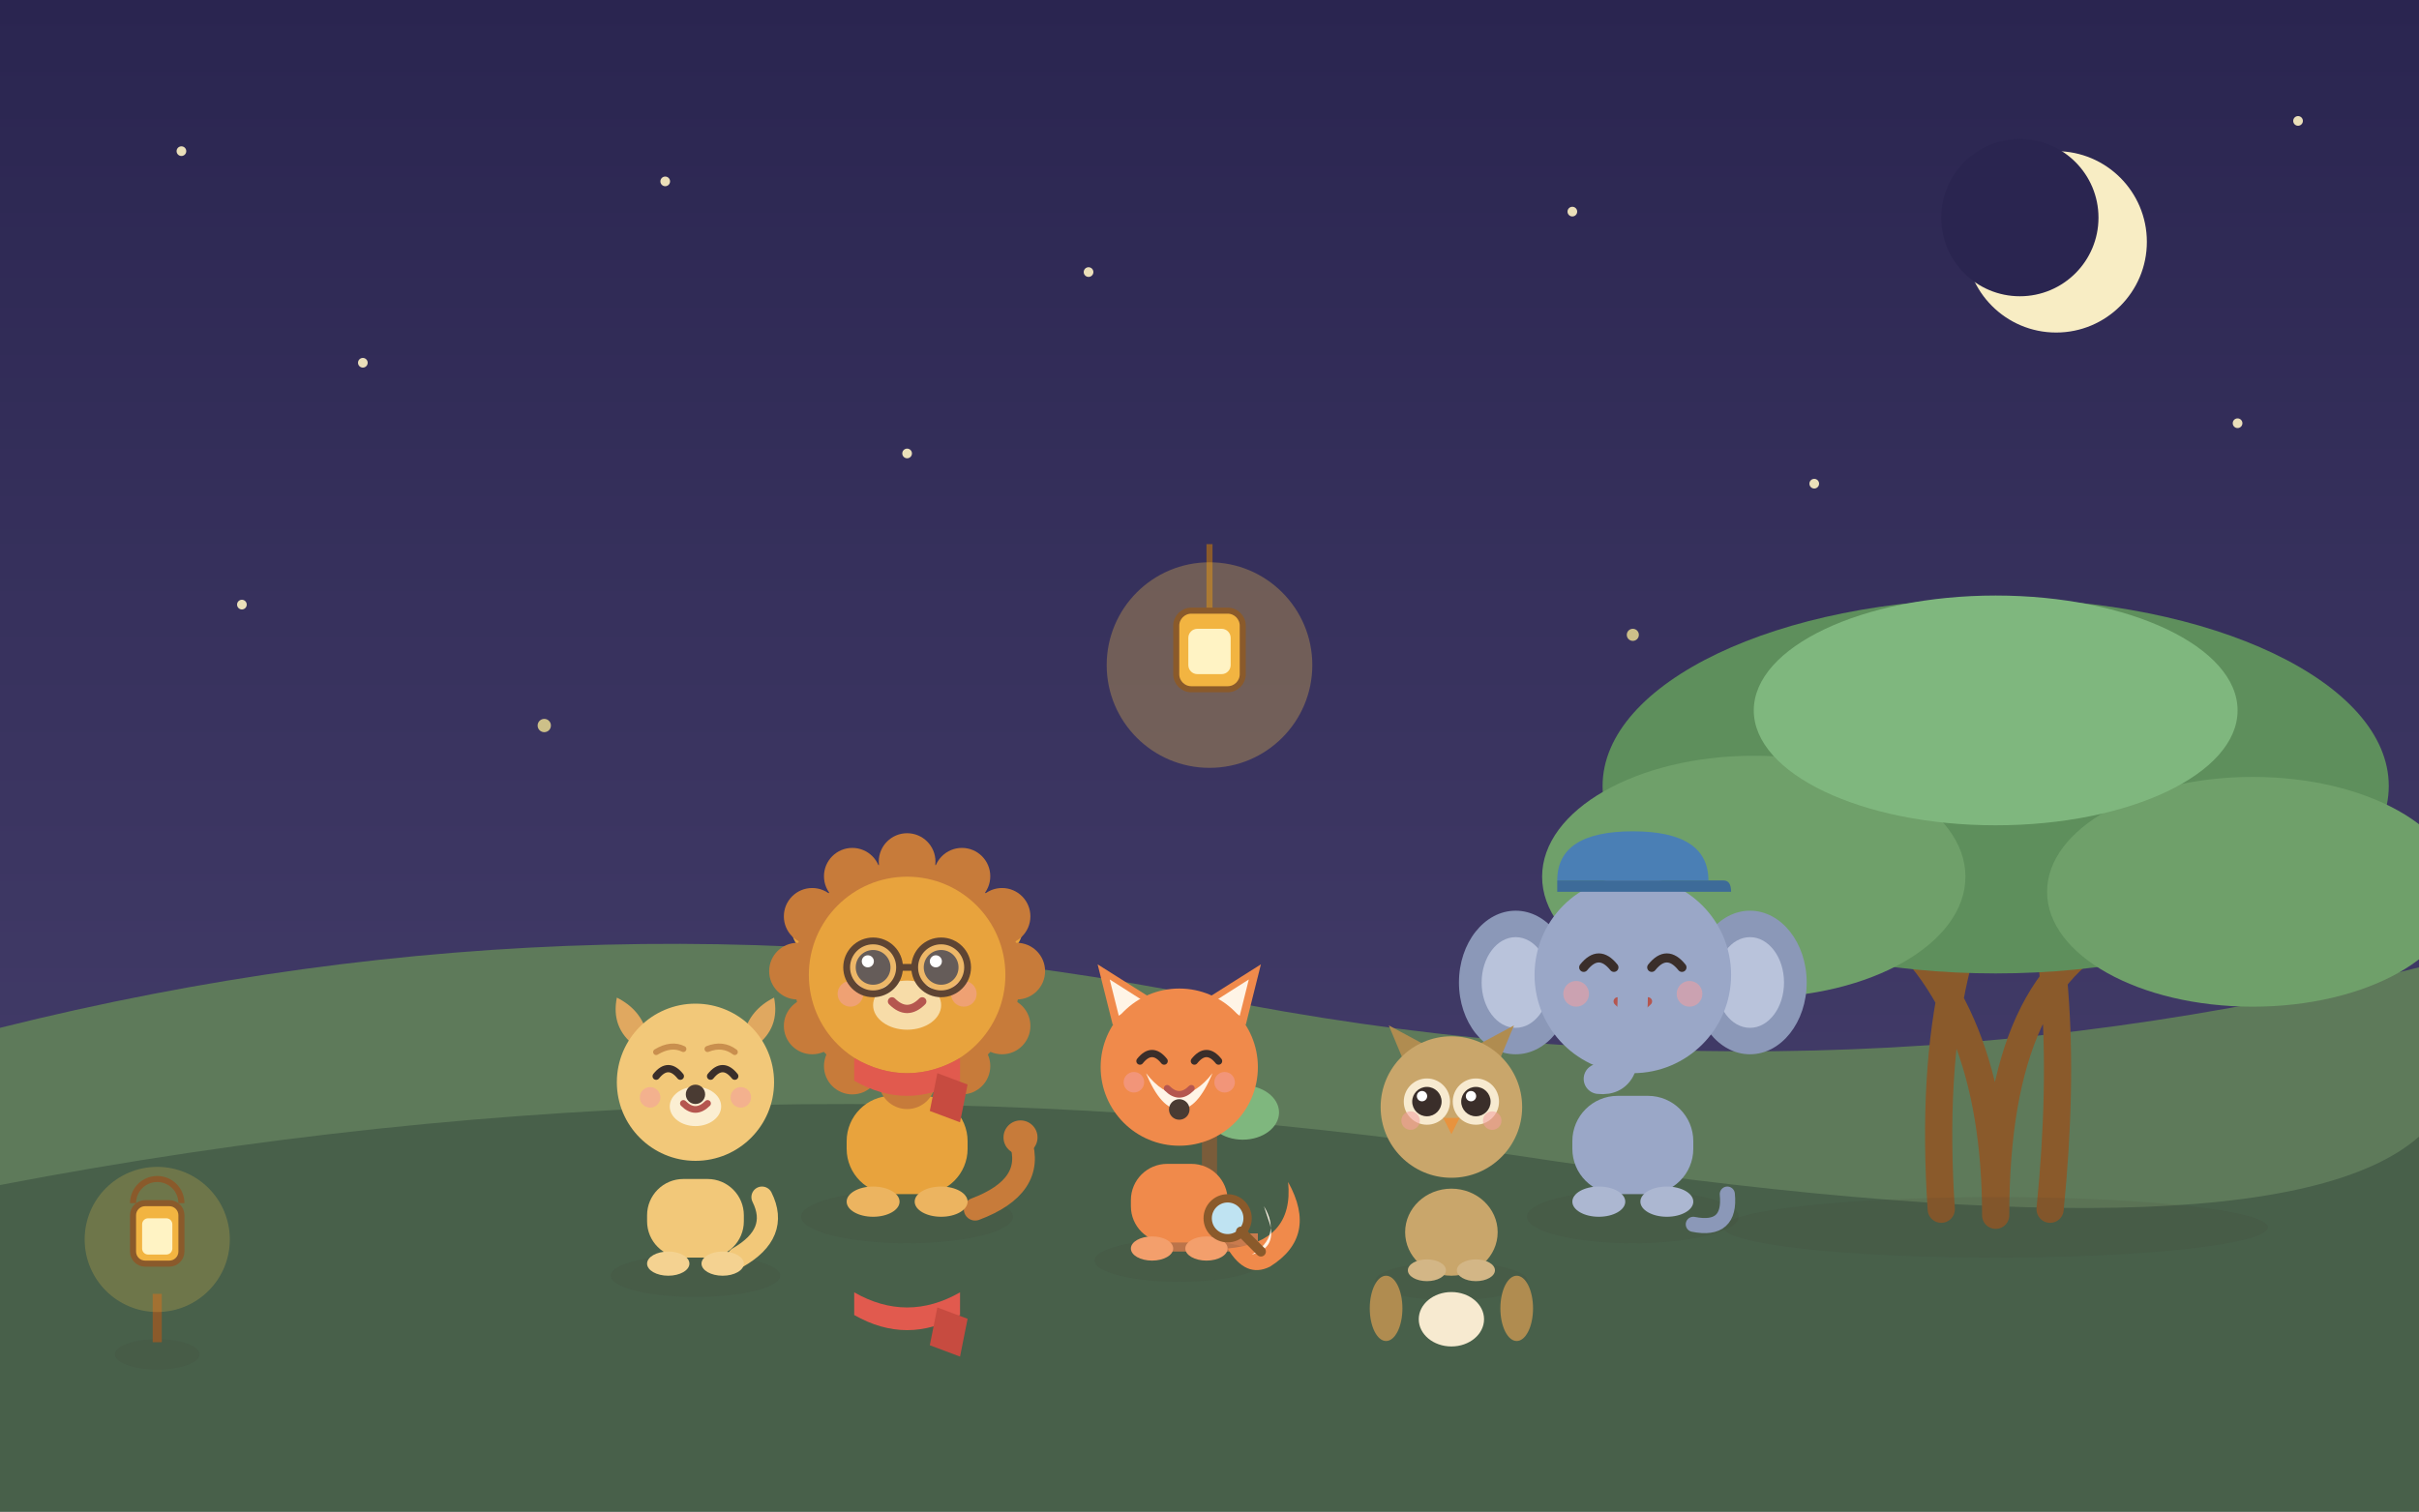
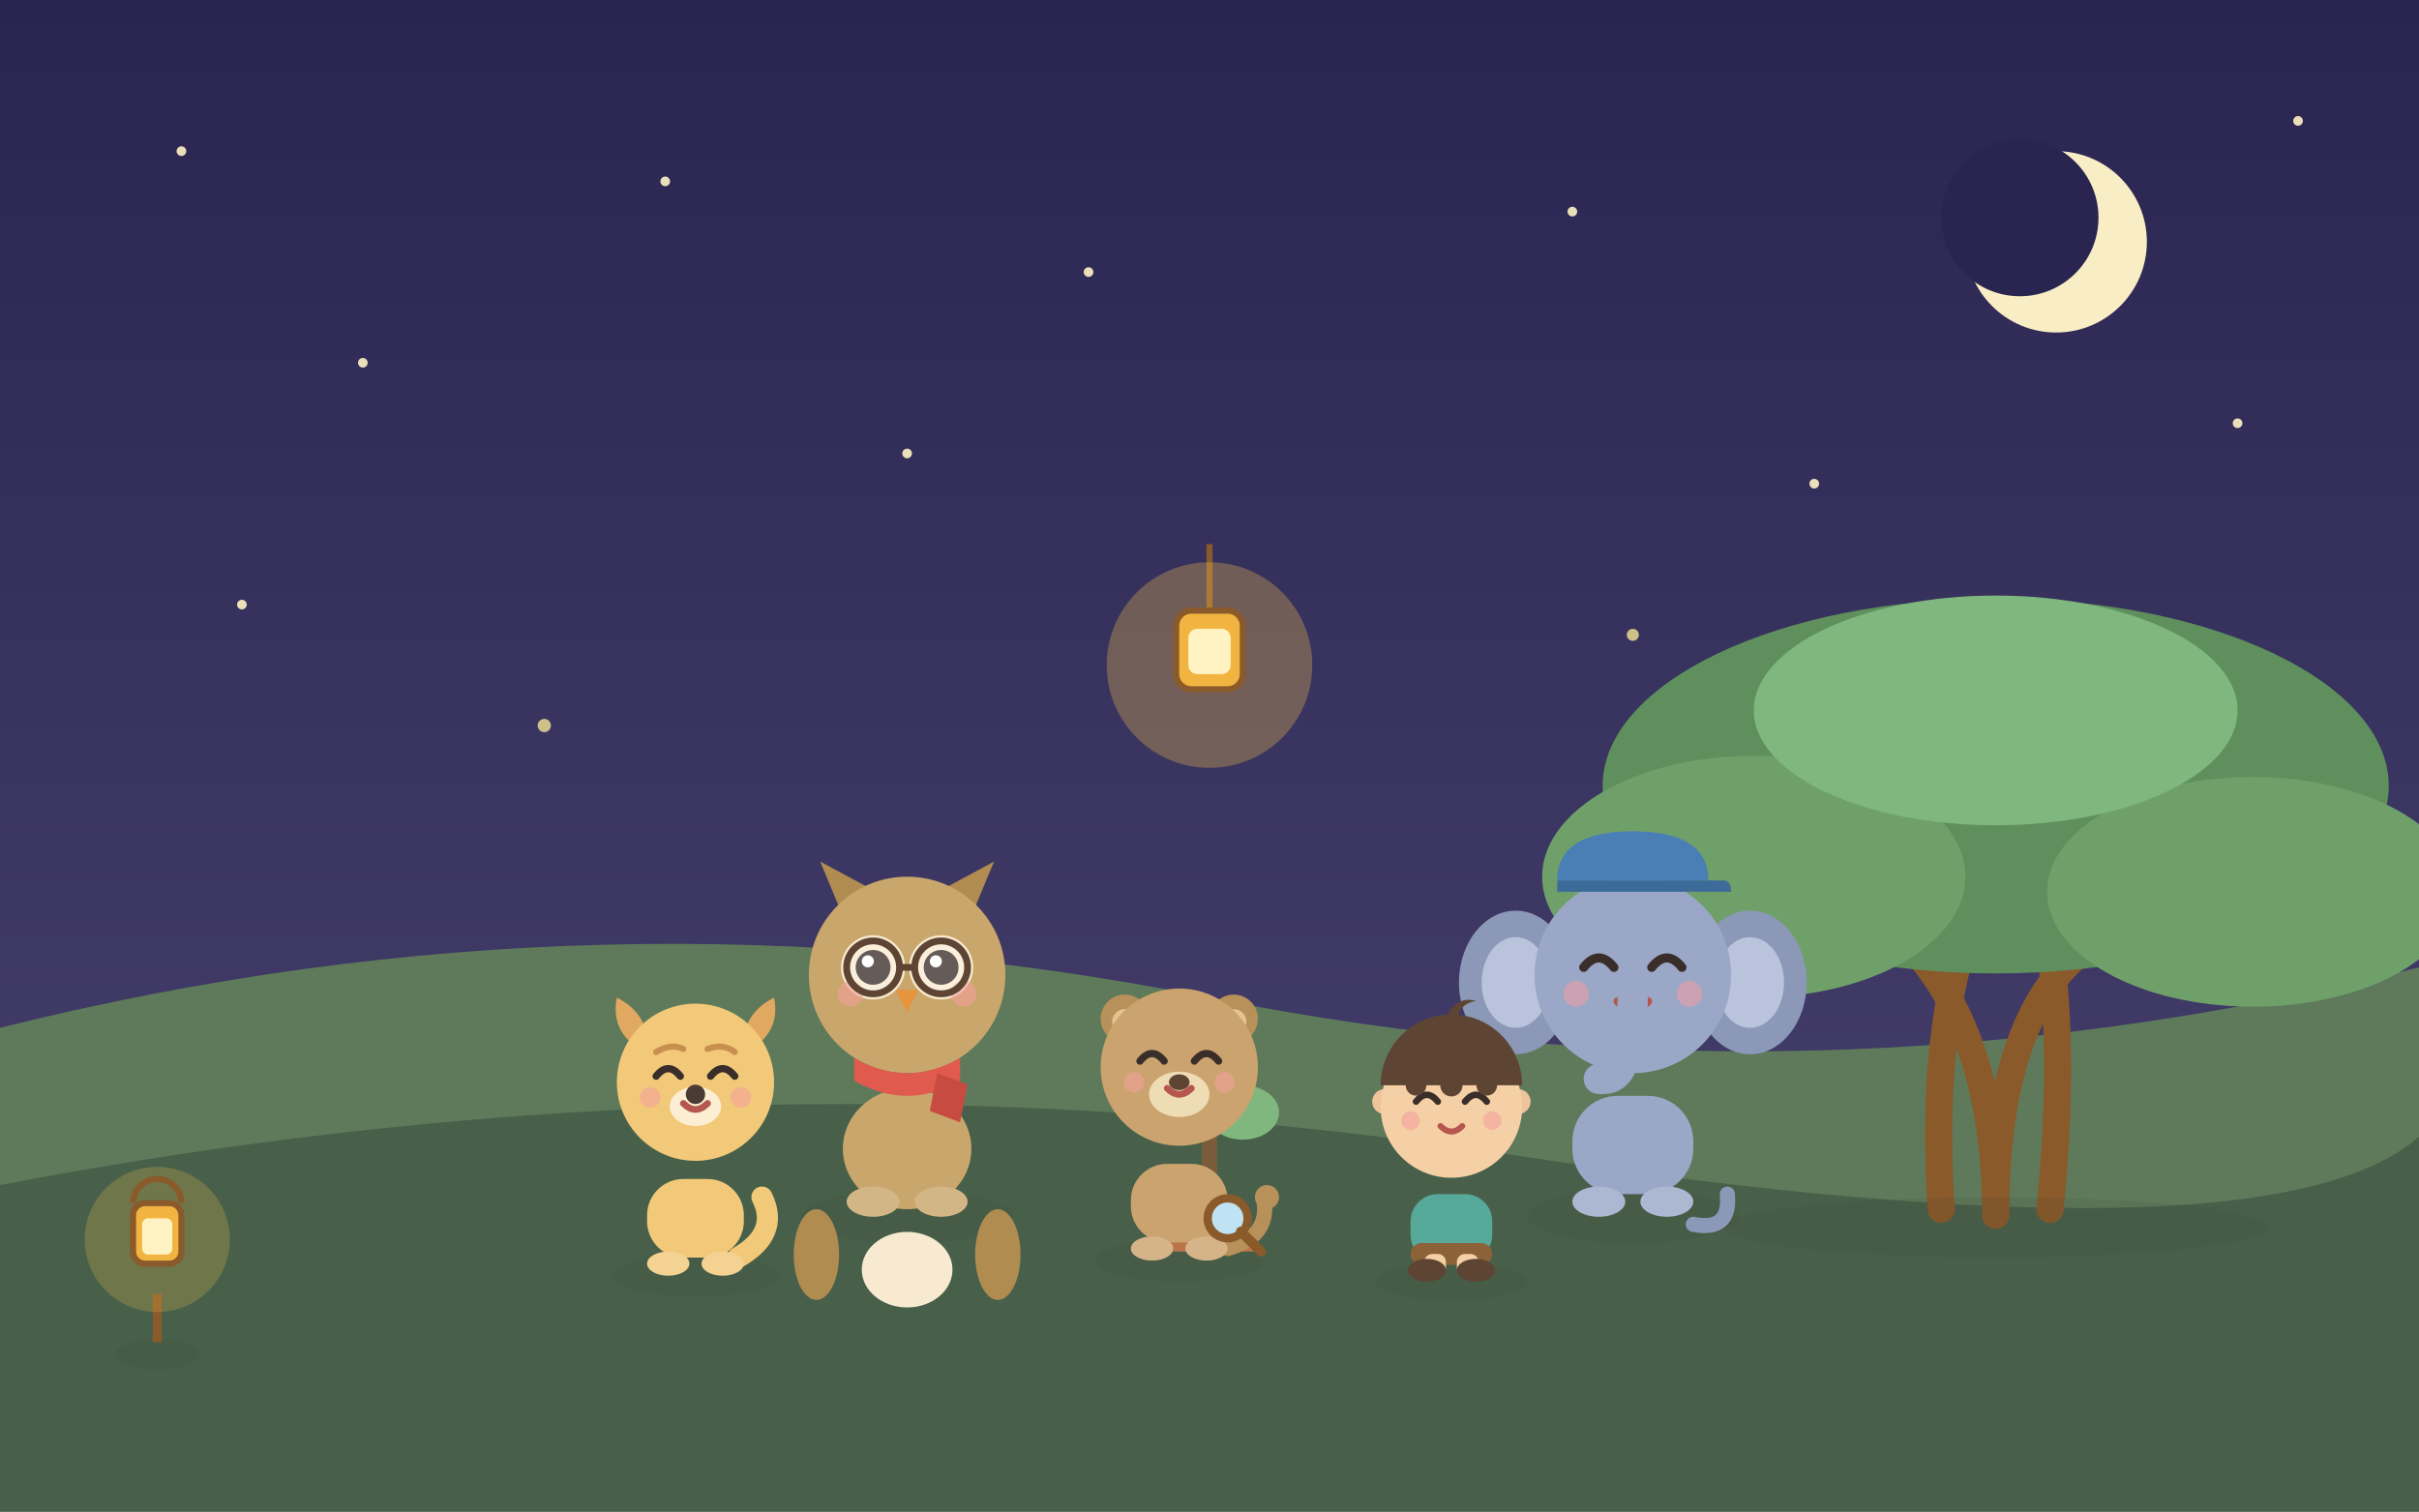
<svg xmlns="http://www.w3.org/2000/svg" viewBox="0 0 800 500">
  <defs>
    <linearGradient id="sky" x1="0" y1="0" x2="0" y2="1">
      <stop offset="0" stop-color="#2A2550" />
      <stop offset="1" stop-color="#4A4370" />
    </linearGradient>
  </defs>
  <rect x="0" y="0" width="800" height="500" rx="0" fill="url(#sky)" />
  <circle cx="680" cy="80" r="30" fill="#F8EDC4" />
  <circle cx="668" cy="72" r="26" fill="#2A2550" />
  <circle cx="60" cy="50" r="1.6" fill="#FFF3C4" opacity="0.9" />
  <circle cx="120" cy="120" r="1.6" fill="#FFF3C4" opacity="0.9" />
  <circle cx="220" cy="60" r="1.6" fill="#FFF3C4" opacity="0.9" />
  <circle cx="300" cy="150" r="1.6" fill="#FFF3C4" opacity="0.9" />
  <circle cx="520" cy="70" r="1.6" fill="#FFF3C4" opacity="0.9" />
  <circle cx="600" cy="160" r="1.6" fill="#FFF3C4" opacity="0.9" />
  <circle cx="740" cy="140" r="1.6" fill="#FFF3C4" opacity="0.9" />
  <circle cx="80" cy="200" r="1.6" fill="#FFF3C4" opacity="0.9" />
  <circle cx="760" cy="40" r="1.6" fill="#FFF3C4" opacity="0.9" />
  <circle cx="360" cy="90" r="1.6" fill="#FFF3C4" opacity="0.9" />
  <circle cx="180" cy="240" r="2.2" fill="#F2E394" opacity="0.8" />
  <circle cx="540" cy="210" r="2" fill="#F2E394" opacity="0.8" />
  <path d="M0,340 Q200,290 400,330 T800,320 L800,500 L0,500 Z" fill="#5E7A5A" />
  <path d="M0,392 Q250,344 500,382 T800,376 L800,500 L0,500 Z" fill="#48604A" />
  <g transform="translate(660,400) scale(1,1)">
    <path d="M-18,0 q-6,-90 30,-130 M18,0 q8,-80 -10,-128 M0,2 q0,-70 -40,-100 M0,2 q0,-80 44,-96" stroke="#8a5a2b" stroke-width="9" stroke-linecap="round" fill="none" />
    <ellipse cx="0" cy="-140" rx="130" ry="62" fill="#5E8F5C" />
    <ellipse cx="-80" cy="-110" rx="70" ry="40" fill="#6FA06A" />
    <ellipse cx="85" cy="-105" rx="68" ry="38" fill="#6FA06A" />
    <ellipse cx="0" cy="-165" rx="80" ry="38" fill="#7FB77E" />
    <ellipse cx="0" cy="6" rx="90" ry="10" fill="#3A2E2A" opacity="0.10" />
  </g>
  <g transform="translate(400,180) scale(1,1)">
    <path d="M0,0 v22" fill="none" stroke="#8a5a2b" stroke-width="2" />
    <circle cx="0" cy="40" r="34" fill="#F8C64B" opacity="0.30" />
    <rect x="-11" y="22" width="22" height="26" rx="5" fill="#F2B441" stroke="#8a5a2b" stroke-width="2" />
    <rect x="-7" y="28" width="14" height="15" rx="3" fill="#FFF3C4" />
  </g>
  <g transform="translate(400,408) scale(1,1)">
    <path d="M0,0 v-34" fill="none" stroke="#7A5C3A" stroke-width="5" stroke-linecap="round" />
    <ellipse cx="-11" cy="-40" rx="12" ry="9" fill="#7FB77E" />
    <ellipse cx="11" cy="-40" rx="12" ry="9" fill="#7FB77E" />
    <ellipse cx="0" cy="-48" rx="11" ry="9" fill="#8FCB8A" />
    <path d="M-16,0 h32 v6 h-32 z" fill="#C97B4E" />
  </g>
  <g transform="translate(300,400) scale(1.25,1.25)">
    <ellipse cx="0" cy="2" rx="28" ry="7" fill="#3A2E2A" opacity="0.10" />
    <g transform="translate(0,0) scale(1,1)">
-       <path d="M18,0 q16,-6 12,-18" stroke="#C77B3A" stroke-width="6" stroke-linecap="round" fill="none" />
-       <circle cx="30" cy="-19" r="4.5" fill="#C77B3A" />
-       <rect x="-16" y="-30" width="32" height="26" rx="12" fill="#E8A33D" />
-       <path d="M-14,22 q14,8 28,0 l0,6 q-14,8 -28,0 z" fill="#E15A4E" />
-       <path d="M8,26 l8,3 l-2,10 l-8,-3 z" fill="#C74B40" />
-       <ellipse cx="-9" cy="-2" rx="7" ry="4" fill="#ecb460" />
-       <ellipse cx="9" cy="-2" rx="7" ry="4" fill="#ecb460" />
+       <ellipse cx="0" cy="-16" rx="17" ry="16" fill="#C9A66B" />
+       <ellipse cx="0" cy="16" rx="12" ry="10" fill="#F7EAD0" />
+       <ellipse cx="-24" cy="12" rx="6" ry="12" fill="#B08C50" />
+       <ellipse cx="24" cy="12" rx="6" ry="12" fill="#B08C50" />
+       <ellipse cx="-9" cy="-2" rx="7" ry="4" fill="#d3b686" />
+       <ellipse cx="9" cy="-2" rx="7" ry="4" fill="#d3b686" />
    </g>
    <g transform="translate(0,-62) scale(1,1)">
-       <circle cx="-24" cy="-12" r="6.5" fill="#E8A33D" />
-       <circle cx="24" cy="-12" r="6.5" fill="#E8A33D" />
-       <path d="M0,-30 a30,30 0 1 0 0.01,0 z" fill="#C77B3A" />
-       <circle cx="29" cy="-1" r="7.5" fill="#C77B3A" />
-       <circle cx="25.115" cy="13.5" r="7.5" fill="#C77B3A" />
-       <circle cx="14.5" cy="24.115" r="7.5" fill="#C77B3A" />
-       <circle cx="1.7757378587636622e-15" cy="28" r="7.5" fill="#C77B3A" />
-       <circle cx="-14.5" cy="24.115" r="7.5" fill="#C77B3A" />
-       <circle cx="-25.115" cy="13.5" r="7.5" fill="#C77B3A" />
-       <circle cx="-29" cy="-1" r="7.5" fill="#C77B3A" />
-       <circle cx="-25.115" cy="-15.5" r="7.5" fill="#C77B3A" />
-       <circle cx="-14.5" cy="-26.115" r="7.5" fill="#C77B3A" />
-       <circle cx="-5.327213576290986e-15" cy="-30" r="7.5" fill="#C77B3A" />
-       <circle cx="14.5" cy="-26.115" r="7.5" fill="#C77B3A" />
-       <circle cx="25.115" cy="-15.5" r="7.5" fill="#C77B3A" />
-       <circle cx="0" cy="0" r="26" fill="#E8A33D" />
-       <ellipse cx="0" cy="8" rx="9" ry="6.5" fill="#F7DCA8" />
+       <path d="M-18,-18 L-23,-30 L-10,-23 Z" fill="#B08C50" />
+       <path d="M18,-18 L23,-30 L10,-23 Z" fill="#B08C50" />
+       <circle cx="0" cy="0" r="26" fill="#C9A66B" />
+       <circle cx="-9" cy="-2" r="8.5" fill="#F7EAD0" />
+       <circle cx="9" cy="-2" r="8.5" fill="#F7EAD0" />
      <circle cx="-9" cy="-2" r="4.6" fill="#3A2E2A" />
      <circle cx="9" cy="-2" r="4.6" fill="#3A2E2A" />
      <circle cx="-10.4" cy="-3.6" r="1.6" fill="#fff" />
      <circle cx="7.6" cy="-3.6" r="1.6" fill="#fff" />
      <circle cx="-15" cy="5" r="3.4" fill="#F49E9E" opacity="0.55" />
      <circle cx="15" cy="5" r="3.4" fill="#F49E9E" opacity="0.55" />
-       <path d="M-4,7 q4,4 8,0" stroke="#B5564F" stroke-width="2.2" stroke-linecap="round" fill="none" />
+       <path d="M-3,4 L3,4 L0,10 Z" fill="#E8933E" />
      <g transform="translate(0,-2) scale(1,1)">
        <circle cx="-9" cy="0" r="7" fill="#FFFFFF" fill-opacity="0.22" stroke="#5E4433" stroke-width="1.8" />
        <circle cx="9" cy="0" r="7" fill="#FFFFFF" fill-opacity="0.22" stroke="#5E4433" stroke-width="1.8" />
        <path d="M-2,0 h4" fill="none" stroke="#5E4433" stroke-width="1.8" />
      </g>
      <path d="M-14,22 q14,8 28,0 l0,6 q-14,8 -28,0 z" fill="#E15A4E" />
      <path d="M8,26 l8,3 l-2,10 l-8,-3 z" fill="#C74B40" />
    </g>
  </g>
  <g transform="translate(540,400) scale(1.25,1.25)">
    <ellipse cx="0" cy="2" rx="28" ry="7" fill="#3A2E2A" opacity="0.10" />
    <g transform="translate(0,0) scale(1,1)">
      <path d="M16,4 q10,2 9,-8" stroke="#8B98B8" stroke-width="4" stroke-linecap="round" fill="none" />
      <rect x="-16" y="-30" width="32" height="26" rx="12" fill="#9AA7C7" />
      <ellipse cx="-9" cy="-2" rx="7" ry="4" fill="#acb7d1" />
      <ellipse cx="9" cy="-2" rx="7" ry="4" fill="#acb7d1" />
    </g>
    <g transform="translate(0,-62) scale(1,1)">
      <ellipse cx="-31" cy="2" rx="15" ry="19" fill="#8B98B8" />
      <ellipse cx="31" cy="2" rx="15" ry="19" fill="#8B98B8" />
      <ellipse cx="-31" cy="2" rx="9" ry="12" fill="#B9C3DB" />
      <ellipse cx="31" cy="2" rx="9" ry="12" fill="#B9C3DB" />
      <circle cx="0" cy="0" r="26" fill="#9AA7C7" />
      <path d="M-13,-2 q4,-5 8,0 M5,-2 q4,-5 8,0" stroke="#3A2E2A" stroke-width="2.4" stroke-linecap="round" fill="none" />
      <circle cx="-15" cy="5" r="3.4" fill="#F49E9E" opacity="0.55" />
      <circle cx="15" cy="5" r="3.4" fill="#F49E9E" opacity="0.55" />
      <path d="M-4,7 q4,4 8,0" stroke="#B5564F" stroke-width="2.2" stroke-linecap="round" fill="none" />
      <path d="M0,4 q0,14 -3,20 q-1.5,4 -6,3.5" stroke="#9AA7C7" stroke-width="8" stroke-linecap="round" fill="none" />
      <g transform="translate(0,-5) scale(1,1)">
        <path d="M-20,-20 q0,-13 20,-13 q20,0 20,13 z" fill="#4A7FB5" />
        <path d="M-20,-20 h44 q2,0 2,3 h-46 z" fill="#3D6B99" />
      </g>
    </g>
  </g>
  <g transform="translate(390,415) scale(1,1)">
    <ellipse cx="0" cy="2" rx="28" ry="7" fill="#3A2E2A" opacity="0.10" />
    <g transform="translate(0,0) scale(1,1)">
-       <path d="M16,-2 q22,-2 20,-22 q10,18 -6,28 q-8,4 -14,-6" fill="#F08A4B" />
-       <path d="M28,-16 q6,10 -4,16 q8,-2 6,-10 z" fill="#FFF4E6" />
-       <rect x="-16" y="-30" width="32" height="26" rx="12" fill="#F08A4B" />
-       <ellipse cx="-9" cy="-2" rx="7" ry="4" fill="#f39f6c" />
-       <ellipse cx="9" cy="-2" rx="7" ry="4" fill="#f39f6c" />
+       <path d="M16,-2 q14,-4 12,-16" stroke="#B8905A" stroke-width="5" stroke-linecap="round" fill="none" />
+       <circle cx="29" cy="-19" r="4" fill="#B8905A" />
+       <rect x="-16" y="-30" width="32" height="26" rx="12" fill="#CBA36E" />
+       <ellipse cx="-9" cy="-2" rx="7" ry="4" fill="#d4b488" />
+       <ellipse cx="9" cy="-2" rx="7" ry="4" fill="#d4b488" />
    </g>
    <g transform="translate(0,-62) scale(1,1)">
-       <path d="M-22,-14 L-27,-34 L-8,-22 Z" fill="#F08A4B" />
-       <path d="M22,-14 L27,-34 L8,-22 Z" fill="#F08A4B" />
-       <path d="M-20,-17 L-23,-29 L-12,-22 Z" fill="#FFF4E6" />
-       <path d="M20,-17 L23,-29 L12,-22 Z" fill="#FFF4E6" />
-       <circle cx="0" cy="0" r="26" fill="#F08A4B" />
-       <path d="M-11,2 Q0,16 11,2 Q6,14 0,14 Q-6,14 -11,2 Z" fill="#FFF4E6" />
-       <circle cx="0" cy="14" r="3.4" fill="#4A3B33" />
+       <circle cx="-18" cy="-16" r="8" fill="#B8905A" />
+       <circle cx="18" cy="-16" r="8" fill="#B8905A" />
+       <circle cx="-18" cy="-15" r="4.2" fill="#E3C48F" />
+       <circle cx="18" cy="-15" r="4.2" fill="#E3C48F" />
+       <circle cx="0" cy="0" r="26" fill="#CBA36E" />
+       <ellipse cx="0" cy="9" rx="10" ry="7.5" fill="#EEDCB4" />
+       <ellipse cx="0" cy="5" rx="3.4" ry="2.6" fill="#5E4433" />
      <path d="M-13,-2 q4,-5 8,0 M5,-2 q4,-5 8,0" stroke="#3A2E2A" stroke-width="2.4" stroke-linecap="round" fill="none" />
      <circle cx="-15" cy="5" r="3.4" fill="#F49E9E" opacity="0.55" />
      <circle cx="15" cy="5" r="3.4" fill="#F49E9E" opacity="0.55" />
      <path d="M-4,7 q4,4 8,0" stroke="#B5564F" stroke-width="2.2" stroke-linecap="round" fill="none" />
    </g>
    <g transform="translate(16,-12) scale(1.1,1.1)">
      <circle cx="0" cy="0" r="6" fill="#BFE3F2" stroke="#8a5a2b" stroke-width="2.5" />
      <path d="M4,4 L10,10" fill="none" stroke="#8a5a2b" stroke-width="3" stroke-linecap="round" />
    </g>
  </g>
  <g transform="translate(480,422) scale(0.9,0.9)">
    <ellipse cx="0" cy="2" rx="28" ry="7" fill="#3A2E2A" opacity="0.10" />
    <g transform="translate(0,0) scale(1,1)">
-       <ellipse cx="0" cy="-16" rx="17" ry="16" fill="#C9A66B" />
-       <ellipse cx="0" cy="16" rx="12" ry="10" fill="#F7EAD0" />
-       <ellipse cx="-24" cy="12" rx="6" ry="12" fill="#B08C50" />
-       <ellipse cx="24" cy="12" rx="6" ry="12" fill="#B08C50" />
-       <ellipse cx="-9" cy="-2" rx="7" ry="4" fill="#d3b686" />
-       <ellipse cx="9" cy="-2" rx="7" ry="4" fill="#d3b686" />
+       <rect x="-15" y="-30" width="30" height="25" rx="10" fill="#57A99A" />
+       <rect x="-15" y="-12" width="30" height="8" rx="4" fill="#8C6239" />
+       <rect x="-10" y="-8" width="8" height="8" rx="3" fill="#F5CFA5" />
+       <rect x="2" y="-8" width="8" height="8" rx="3" fill="#F5CFA5" />
+       <ellipse cx="-9" cy="-2" rx="7" ry="4.2" fill="#5E4433" />
+       <ellipse cx="9" cy="-2" rx="7" ry="4.2" fill="#5E4433" />
    </g>
    <g transform="translate(0,-62) scale(1,1)">
-       <path d="M-18,-18 L-23,-30 L-10,-23 Z" fill="#B08C50" />
-       <path d="M18,-18 L23,-30 L10,-23 Z" fill="#B08C50" />
-       <circle cx="0" cy="0" r="26" fill="#C9A66B" />
-       <circle cx="-9" cy="-2" r="8.5" fill="#F7EAD0" />
-       <circle cx="9" cy="-2" r="8.5" fill="#F7EAD0" />
-       <circle cx="-9" cy="-2" r="5.4" fill="#3A2E2A" />
-       <circle cx="9" cy="-2" r="5.4" fill="#3A2E2A" />
-       <circle cx="-10.8" cy="-4" r="1.9" fill="#fff" />
-       <circle cx="7.2" cy="-4" r="1.9" fill="#fff" />
+       <circle cx="-24.5" cy="-2" r="4.6" fill="#EFC49B" />
+       <circle cx="24.5" cy="-2" r="4.6" fill="#EFC49B" />
+       <circle cx="0" cy="0" r="26" fill="#F5CFA5" />
+       <path d="M-13,-2 q4,-5 8,0 M5,-2 q4,-5 8,0" stroke="#3A2E2A" stroke-width="2.4" stroke-linecap="round" fill="none" />
      <circle cx="-15" cy="5" r="3.4" fill="#F49E9E" opacity="0.55" />
      <circle cx="15" cy="5" r="3.4" fill="#F49E9E" opacity="0.55" />
-       <path d="M-3,4 L3,4 L0,10 Z" fill="#E8933E" />
+       <path d="M-4,7 q4,4 8,0" stroke="#B5564F" stroke-width="2.2" stroke-linecap="round" fill="none" />
+       <path d="M-26,-8 a26,26 0 0 1 52,0 z" fill="#5E4433" />
+       <circle cx="-13" cy="-8" r="3.8" fill="#5E4433" />
+       <circle cx="0" cy="-8" r="4.1" fill="#5E4433" />
+       <circle cx="13" cy="-8" r="3.8" fill="#5E4433" />
+       <path d="M-2,-33 q4,-8 11,-6 q-6,1 -7,7 z" fill="#5E4433" />
    </g>
  </g>
  <g transform="translate(230,420) scale(1,1)">
    <ellipse cx="0" cy="2" rx="28" ry="7" fill="#3A2E2A" opacity="0.10" />
    <g transform="translate(0,0) scale(1,1)">
      <path d="M14,-4 q14,-8 8,-20" stroke="#F2C879" stroke-width="7" stroke-linecap="round" fill="none" />
      <rect x="-16" y="-30" width="32" height="26" rx="12" fill="#F2C879" />
      <ellipse cx="-9" cy="-2" rx="7" ry="4" fill="#f4d291" />
      <ellipse cx="9" cy="-2" rx="7" ry="4" fill="#f4d291" />
    </g>
    <g transform="translate(0,-62) scale(1,1)">
      <path d="M-20,-12 q-8,-6 -6,-16 q8,4 10,12 z" fill="#E0A860" />
      <path d="M20,-12 q8,-6 6,-16 q-8,4 -10,12 z" fill="#E0A860" />
      <circle cx="0" cy="0" r="26" fill="#F2C879" />
      <ellipse cx="0" cy="8" rx="8.5" ry="6.5" fill="#FBEED2" />
      <circle cx="0" cy="4" r="3.2" fill="#4A3B33" />
      <path d="M-13,-2 q4,-5 8,0 M5,-2 q4,-5 8,0" stroke="#3A2E2A" stroke-width="2.4" stroke-linecap="round" fill="none" />
      <circle cx="-15" cy="5" r="3.4" fill="#F49E9E" opacity="0.55" />
      <circle cx="15" cy="5" r="3.4" fill="#F49E9E" opacity="0.55" />
      <path d="M-4,7 q4,4 8,0" stroke="#B5564F" stroke-width="2.2" stroke-linecap="round" fill="none" />
      <path d="M-13,-10 q5,-3 9,-1 M4,-11 q5,-2 9,1" stroke="#C98F4E" stroke-width="2" stroke-linecap="round" fill="none" />
    </g>
  </g>
  <g transform="translate(52,446) scale(1,1)">
    <ellipse cx="0" cy="2" rx="14" ry="5" fill="#3A2E2A" opacity="0.10" />
    <path d="M0,-2 v-16" fill="none" stroke="#8a5a2b" stroke-width="3" />
    <circle cx="0" cy="-36" r="24" fill="#F8C64B" opacity="0.22" />
    <path d="M-8,-48 a8,8 0 0 1 16,0" stroke="#8a5a2b" stroke-width="2" fill="none" />
    <rect x="-8" y="-48" width="16" height="20" rx="4" fill="#F2B441" stroke="#8a5a2b" stroke-width="2" />
    <rect x="-5" y="-43" width="10" height="12" rx="2" fill="#FFF3C4" />
  </g>
</svg>
